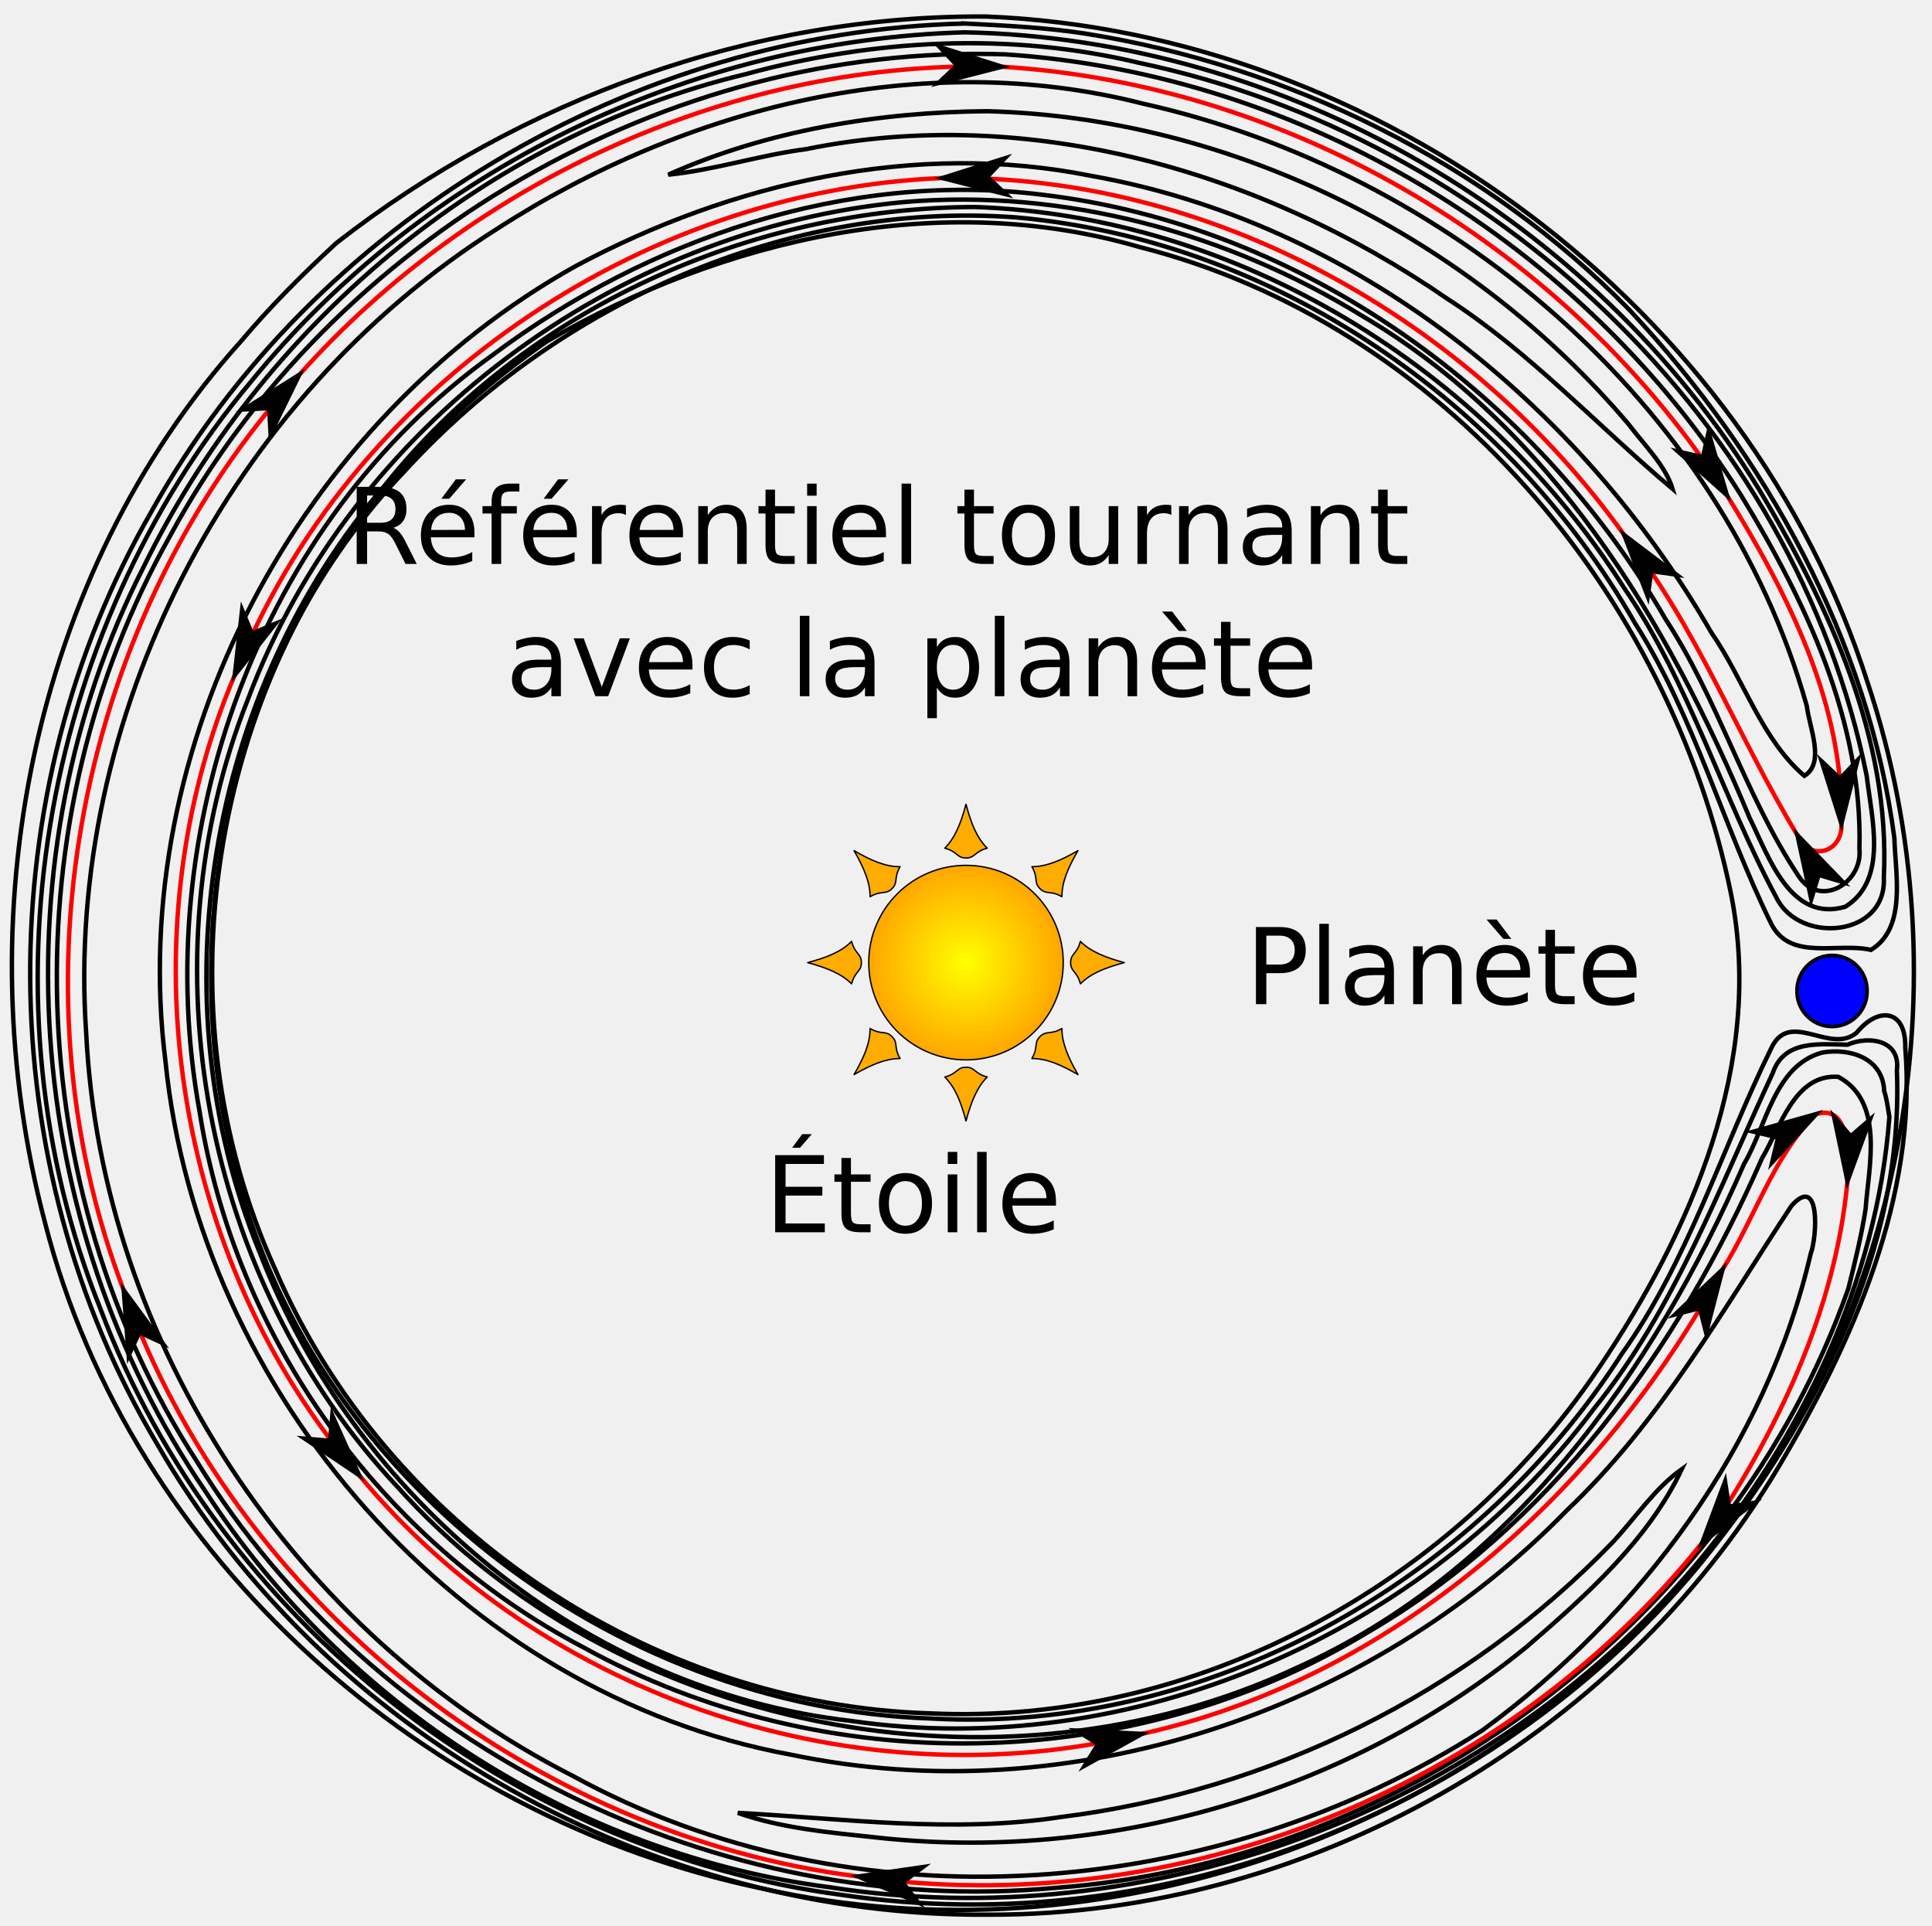
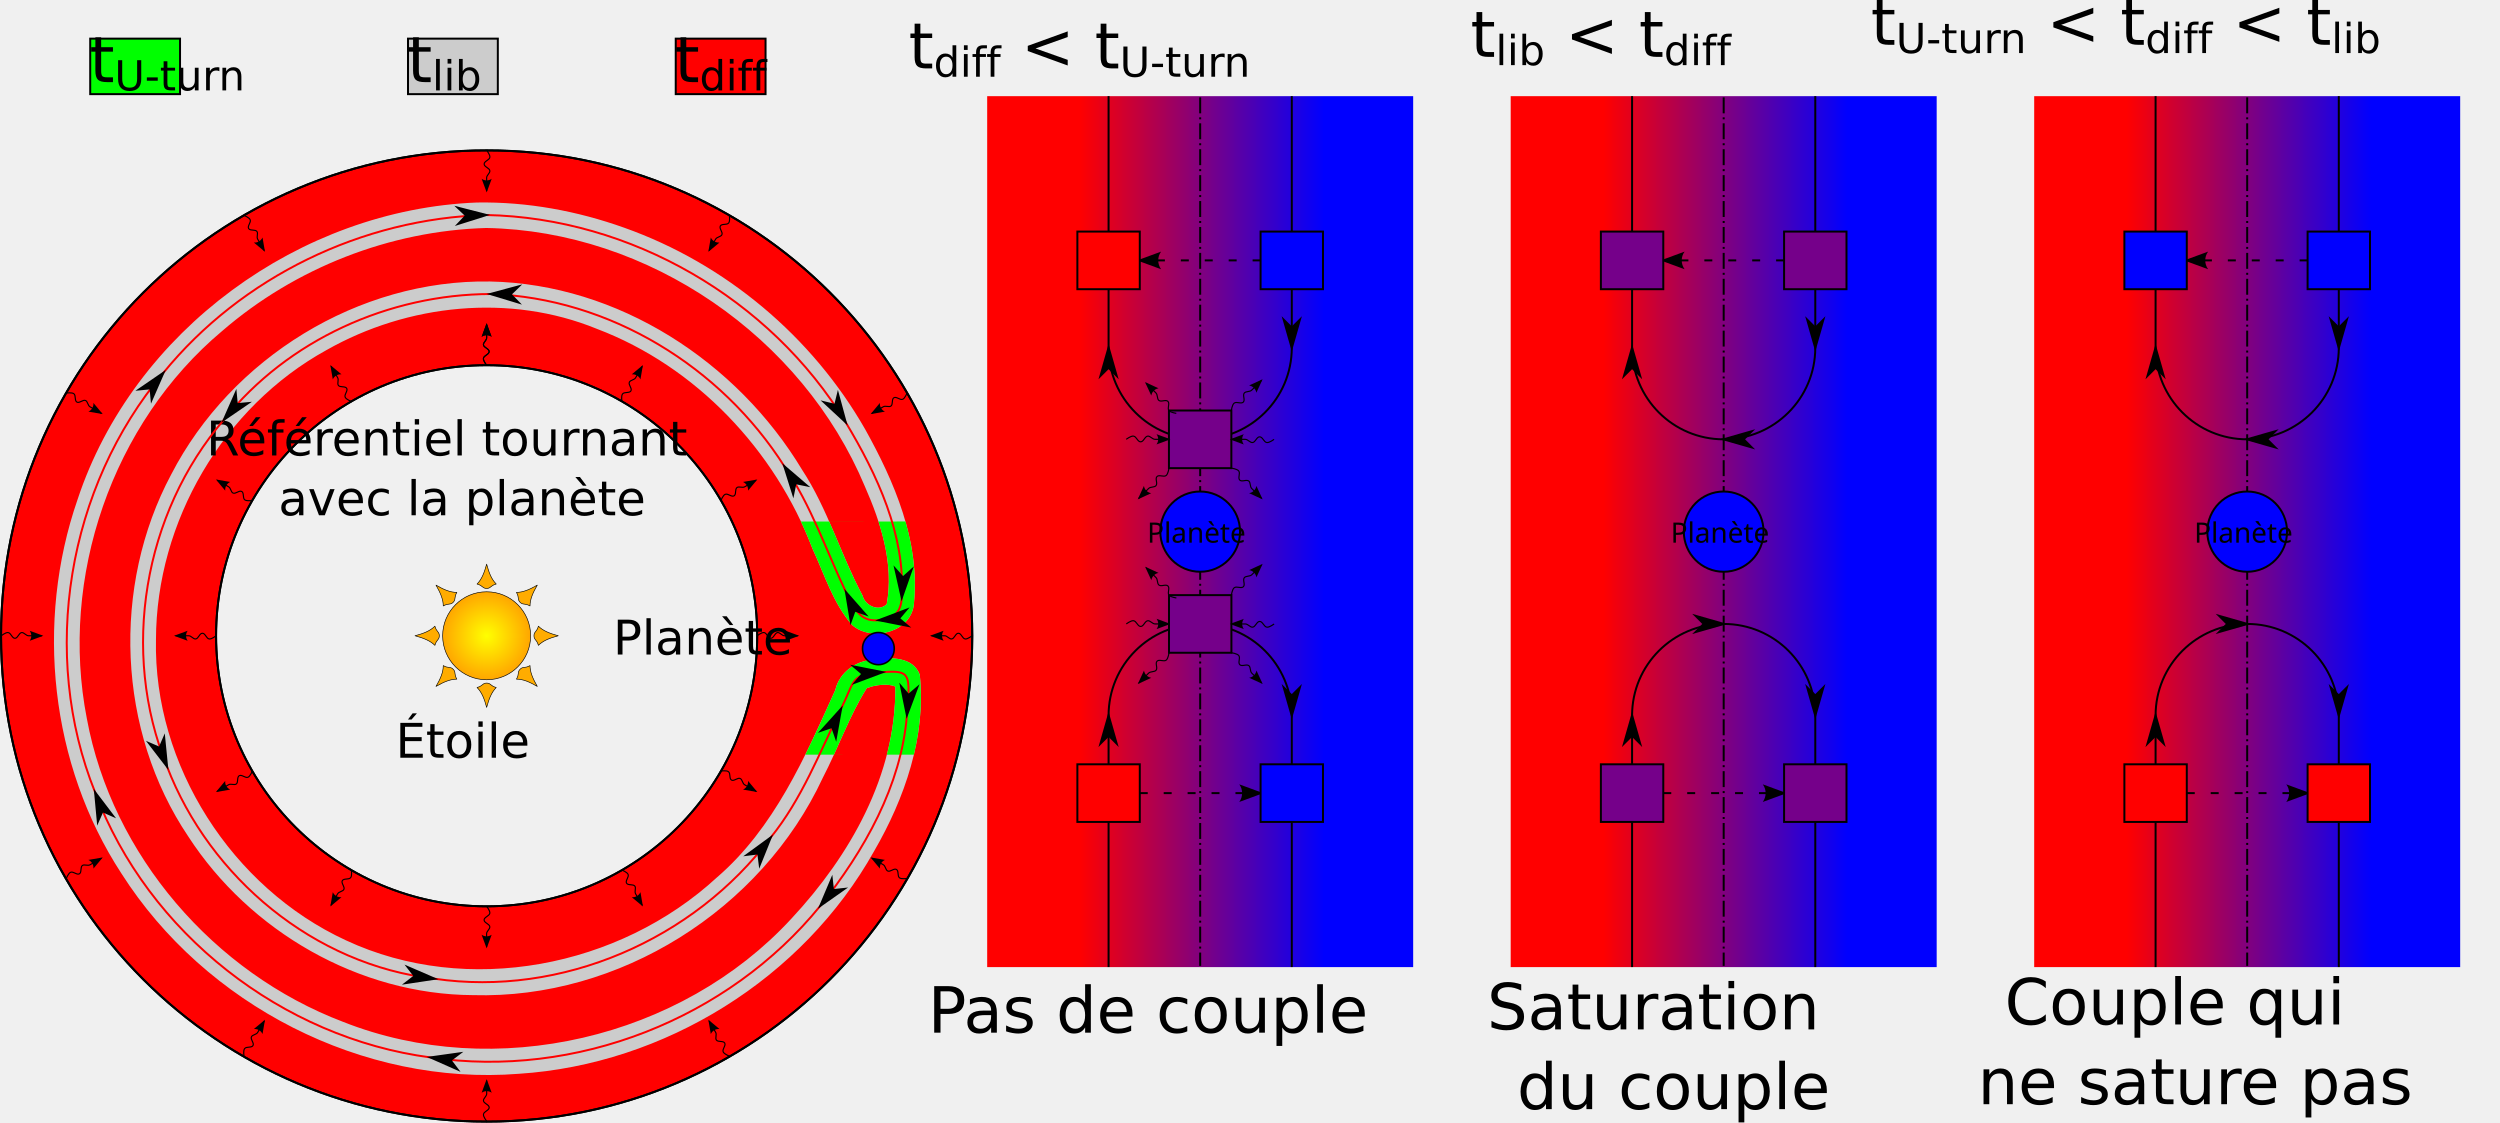
- <svg xmlns="http://www.w3.org/2000/svg" xmlns:xlink="http://www.w3.org/1999/xlink" width="438.404" height="436.826" viewBox="0 0 438.404 436.826" id="svg3031" version="1.1">
+ <svg xmlns="http://www.w3.org/2000/svg" xmlns:xlink="http://www.w3.org/1999/xlink" width="1254.148" height="563.182" viewBox="0 0 1254.148 563.182" id="svg3031" version="1.1">
  <defs id="defs3035">
-     <marker orient="auto" refY="0.0" refX="0.0" id="Arrow1Lend" style="overflow:visible;">
-       <path id="path3829" d="M 0.0,0.0 L 5.0,-5.0 L -12.5,0.0 L 5.0,5.0 L 0.0,0.0 z " style="fill-rule:evenodd;stroke:#000000;stroke-width:1.0pt;marker-start:none;" transform="scale(0.8) rotate(180) translate(12.5,0)" />
+     <marker orient="auto" refY="0" refX="0" id="Arrow2Lend" style="overflow:visible">
+       <path id="path4685" style="font-size:12px;fill-rule:evenodd;stroke-width:0.625;stroke-linejoin:round" d="M 8.719,4.034 -2.207,0.016 8.719,-4.002 c -1.745,2.372 -1.735,5.617 -6e-7,8.035 z" transform="matrix(-1.1,0,0,-1.1,-1.1,0)" />
+     </marker>
+     <linearGradient id="linearGradient3984">
+       <stop style="stop-color:#ff0000;stop-opacity:1;" offset="0" id="stop3986" />
+       <stop style="stop-color:#0000ff;stop-opacity:1;" offset="1" id="stop3988" />
+     </linearGradient>
+     <marker orient="auto" refY="0" refX="0" id="Arrow1Lend" style="overflow:visible">
+       <path id="path3829" d="M 0,0 5,-5 -12.5,0 5,5 0,0 z" style="fill-rule:evenodd;stroke:#000000;stroke-width:1pt;marker-start:none" transform="matrix(-0.8,0,0,-0.8,-10,0)" />
    </marker>
    <radialGradient gradientTransform="matrix(1.32965,0,0,1.32965,-93.07487,-123.7511)" gradientUnits="userSpaceOnUse" r="35.821" fy="375.402" fx="282.345" cy="375.402" cx="282.345" id="radialGradient4039" xlink:href="#linearGradient4033" />
    <linearGradient id="linearGradient4033">
      <stop id="stop4035" offset="0" style="stop-color:#ffff00;stop-opacity:1;" />
      <stop id="stop4037" offset="1" style="stop-color:#ff8800;stop-opacity:1;" />
    </linearGradient>
+     <marker style="overflow:visible" id="Arrow1Lend-2" refX="0" refY="0" orient="auto">
+       <path transform="matrix(-0.8,0,0,-0.8,-10,0)" style="fill-rule:evenodd;stroke:#000000;stroke-width:1pt;marker-start:none" d="M 0,0 5,-5 -12.5,0 5,5 0,0 z" id="path3763" />
+     </marker>
+     <linearGradient xlink:href="#linearGradient3984" id="linearGradient7301" gradientUnits="userSpaceOnUse" gradientTransform="translate(-471.0919,-1.7965868e-6)" x1="-210.606" y1="220.146" x2="-88.147" y2="220.146" />
+     <linearGradient xlink:href="#linearGradient3984" id="linearGradient7303" gradientUnits="userSpaceOnUse" gradientTransform="translate(-213.0533,-1.7965868e-6)" x1="-210.606" y1="220.146" x2="-88.147" y2="220.146" />
+     <linearGradient xlink:href="#linearGradient3984" id="linearGradient7305" gradientUnits="userSpaceOnUse" gradientTransform="translate(54.15125,-1.7965868e-6)" x1="-210.606" y1="220.146" x2="-88.147" y2="220.146" />
  </defs>
-   <path style="fill:#0000ff;fill-opacity:1;fill-rule:evenodd;stroke:#000000;stroke-width:0.5;stroke-linecap:round;stroke-linejoin:round;stroke-miterlimit:4;stroke-opacity:1;stroke-dasharray:none;stroke-dashoffset:0" id="path3088" d="m 496.84,240.631 a 4.946,4.946 0 1 1 -9.891,0 4.946,4.946 0 1 1 9.891,0 z" transform="matrix(1.609205,0,0,1.609205,-375.8363,-162.3763)" />
-   <g transform="matrix(0.6203941,0,0,0.6203941,39.99469,-28.9943)" id="layer1">
+   <path id="path8247" style="fill:#ff0000;fill-opacity:1;fill-rule:evenodd;stroke:#000000;stroke-width:0.975" d="m 379.856,318.94 c 0,74.959 -60.767,135.726 -135.726,135.726 -74.959,0 -135.726,-60.767 -135.726,-135.726 0,-74.959 60.767,-135.726 135.726,-135.726 74.959,0 135.726,60.767 135.726,135.726 z m 107.884,0.112 c 0,134.542 -109.068,243.61 -243.61,243.61 -134.542,0 -243.61,-109.068 -243.61,-243.61 0,-134.542 109.068,-243.61 243.61,-243.61 134.542,0 243.61,109.068 243.61,243.61 z" />
+   <path transform="matrix(1.039428,0,0,1.039428,24.65681,41.81009)" d="m 445.517,266.726 a 234.369,234.369 0 1 1 -468.739,0 234.369,234.369 0 1 1 468.739,0 z" id="path7546" style="fill:none;stroke:#000000" />
+   <path style="font-size:medium;font-style:normal;font-variant:normal;font-weight:normal;font-stretch:normal;text-indent:0;text-align:start;text-decoration:none;line-height:normal;letter-spacing:normal;word-spacing:normal;text-transform:none;direction:ltr;block-progression:tb;writing-mode:lr-tb;text-anchor:start;baseline-shift:baseline;color:#ff0000;fill:#cccccc;fill-opacity:1;stroke:none;stroke-width:1;marker:none;visibility:visible;display:inline;overflow:visible;enable-background:accumulate;font-family:Sans;-inkscape-font-specification:Sans" d="M 239.326,101.59 C 150.56,105.052 66.895,165.957 38.913,250.57 17.572,312.178 25.194,383.532 60.928,438.213 102.947,504.145 181.853,544.886 260.324,538.675 c 73.033,-4.726 142.467,-47.788 178.19,-111.71 15.383,-26.528 26.117,-57.407 22.906,-88.469 -3.391,-9.116 -14.869,-8.894 -22.875,-7.594 -8.988,0.364 -17.516,6.343 -19.53,15.345 -15.248,33.8 -30.735,69.267 -59.345,93.905 -48.979,45.124 -125.185,60.015 -186.125,31.577 C 116.415,445.369 76.91,383.913 78.245,320.808 78.387,261.681 112.031,204.079 163.839,175.589 c 40.732,-23.11 91.898,-28.485 135.582,-10.621 49.661,18.806 89.338,60.766 108.154,110.222 6.038,13.014 10.382,27.46 19.906,38.367 10.126,8.843 30.097,3.413 31.031,-11.062 3.003,-30.969 -9.797,-60.768 -24.495,-87.141 C 407.409,168.76 363.823,132.226 313.17,114.246 289.504,105.8 264.523,101.183 239.326,101.59 z m 4.594,12.781 c 81.465,1.421 158.631,54.705 189.938,129.625 8.119,18.372 14.684,39.033 10.969,59.125 -3.976,3.852 -10.775,0.836 -12.094,-4.281 -11.022,-20.573 -17.433,-43.471 -30.344,-63.156 -32.685,-54.324 -92.373,-93.189 -156.531,-94.469 -65.979,-1.077 -129.808,38.409 -159.934,96.729 -30.03,56.148 -27.13,128.743 8.517,181.671 30.878,47.6 85.632,79.297 142.824,79.6 73.268,2.141 144.694,-42.753 175.469,-108.969 7.7,-14.791 13.287,-31.046 22.094,-45.062 4.284,-1.601 10.531,-2.471 14.312,-0.781 0.533,44.191 -22.715,84.897 -52.116,116.43 -55.39,60.182 -148.736,81.959 -224.907,51.788 C 107.28,487.999 56.239,429.01 43.576,360.527 29.691,289.785 56.235,212.292 111.515,165.992 c 36.545,-31.588 84.054,-50.246 132.405,-51.621 z" id="path7307" />
+   <g transform="matrix(0.6203941,0,0,0.6203941,64.92271,71.533)" id="layer1">
    <path transform="translate(6.515883,23.38871)" d="m 317.916,375.402 c 0,19.645 -15.926,35.571 -35.571,35.571 -19.645,0 -35.571,-15.926 -35.571,-35.571 0,-19.645 15.926,-35.571 35.571,-35.571 19.645,0 35.571,15.926 35.571,35.571 z" id="path3108" style="fill:url(#radialGradient4039);fill-opacity:1;fill-rule:evenodd;stroke:#000000;stroke-width:0.5;stroke-linecap:round;stroke-linejoin:round;stroke-miterlimit:4;stroke-opacity:1;stroke-dasharray:none;stroke-dashoffset:0" />
    <path d="m 296.618,356.947 c -3.846,-3.846 -5.878,-9.053 -7.757,-16.069 -1.928,7.194 -4.136,12.447 -7.757,16.069 4.749,1.256 4.359,3.576 7.757,3.576 3.398,0 3.008,-2.32 7.757,-3.576 z" style="fill:#ffac00;fill-opacity:1;fill-rule:evenodd;stroke:#000000;stroke-width:0.5;stroke-linecap:round;stroke-linejoin:round;stroke-miterlimit:4;stroke-opacity:1;stroke-dasharray:none;stroke-dashoffset:0" id="path3120" />
    <use height="1052.362" width="744.094" id="use4075" transform="matrix(0.7071068,0.7071068,-0.7071068,0.7071068,366.5927,-87.45231)" xlink:href="#path3120" y="0" x="0" />
    <use height="1052.362" width="744.094" id="use4077" transform="matrix(0,1,-1,0,687.6511,109.9298)" xlink:href="#path3120" y="0" x="0" />
    <use height="1052.362" width="744.094" id="use4079" transform="matrix(-0.7071068,0.7071068,-0.7071068,-0.7071068,775.1034,476.5225)" xlink:href="#path3120" y="0" x="0" />
    <use height="1052.362" width="744.094" id="use4081" transform="matrix(-1,0,0,-1,577.7213,797.5808)" xlink:href="#path3120" y="0" x="0" />
    <use height="1052.362" width="744.094" id="use4083" transform="matrix(-0.7071068,-0.7071068,0.7071068,-0.7071068,211.1285,885.0331)" xlink:href="#path3120" y="0" x="0" />
    <use height="1052.362" width="744.094" id="use4085" transform="matrix(0,-1,1,0,-109.9298,687.6511)" xlink:href="#path3120" y="0" x="0" />
    <use height="1052.362" width="744.094" id="use4087" transform="matrix(0.7071068,-0.7071068,0.7071068,0.7071068,-197.3821,321.0583)" xlink:href="#path3120" y="0" x="0" />
  </g>
-   <path style="color:#ff0000;fill:none;stroke:#000000;stroke-width:1;stroke-linecap:butt;stroke-linejoin:miter" d="M 76.335,55.134 C 118.088,22.586 170.811,3.347 223.879,3.754 c 89.017,3.626 172.859,65.949 199.925,151.162 22.577,67.594 8.294,146.578 -38.849,200.463 C 334.629,415.874 250.082,445.753 173.059,428.522 96.898,412.721 29.671,353.634 10.214,277.432 -7.915,208.924 6.692,130.737 54.686,77.428 c 6.68,-7.936 14.032,-15.262 21.649,-22.294 z" id="path4493" />
-   <path style="color:#ff0000;fill:none;stroke:#000000;stroke-width:1;stroke-linecap:butt;stroke-linejoin:miter" d="m 124.135,77.434 c 39.974,-23.26 89.21,-34.611 134.501,-21.366 68.485,17.335 120.387,78.771 134.194,146.916 7.552,38.165 -9.078,76.483 -30.115,107.523 -33.196,49.286 -91.844,81.092 -151.65,78.244 C 147.678,386.905 87.41,346.325 62.423,287.952 35.759,229.209 47.282,156.072 89.986,107.873 99.984,96.29 111.569,86.149 124.135,77.434 z" id="path4491" />
-   <path style="color:#ff0000;fill:none;stroke:#000000;stroke-width:1;stroke-linecap:butt;stroke-linejoin:miter" d="M 218.935,5.334 C 143.803,7.162 71.06,50.183 34.409,115.989 c -37.163,64.213 -36.753,147.954 1.277,211.702 37.986,66.074 113.131,107.491 189.042,106.743 71.763,0.063 141.867,-39.677 178.683,-101.301 17.045,-28.625 31.679,-61.475 28.924,-95.499 0.168,-8.739 -6.201,-9.271 -11.031,-3.313 -6.151,5.099 -15.272,-5.562 -19.469,3.713 -11.3,23.013 -18.771,48.122 -33.867,69.22 -33.431,52.016 -94.457,86.142 -156.762,82.67 C 138.705,387.486 69.598,334.662 52.935,263.234 39.621,208.898 52.833,147.613 91.974,106.735 126.735,68.735 178.855,45.49 230.595,49.328 c 58.349,5.206 111.54,41.593 140.438,92.109 13.522,21.209 19.887,45.821 30.902,68.197 4.383,8.538 15.1,4.125 22.6,5.9 8.184,-4.936 5.549,-17.199 5.33,-25.397 -5.943,-45.049 -29.228,-86.749 -59.97,-119.667 -32.848,-33.606 -77.367,-55.496 -123.641,-62.851 -9.04,-1.387 -18.196,-1.818 -27.32,-2.286 z" id="path4489" />
-   <path style="color:#ff0000;fill:none;stroke:#000000;stroke-width:1;stroke-linecap:butt;stroke-linejoin:miter" d="m 218.935,7.334 c 72.573,1.448 142.527,42.014 180.335,103.895 15.851,26.416 29.772,56.498 28.201,87.968 0.642,13.444 -19.138,15.086 -24.336,4.537 -12.354,-22.96 -19.654,-48.576 -34.551,-70.271 C 336.814,83.446 280.789,48.991 221.153,46.966 170.244,47.151 119.455,69.978 87.448,109.972 47.046,157.009 35.373,226.474 58.844,283.965 c 21.537,55.976 74.079,99.655 134.206,106.495 63.653,9.319 130.195,-19.533 168.612,-70.788 18.332,-22.623 28.451,-50.146 40.605,-76.204 2.609,-7.637 10.666,-6.511 16.969,-6.434 4.868,-2.109 12.067,-1.077 11.2,5.8 1.619,41.062 -18.779,79.716 -43.8,111 -46.257,56.925 -122.921,86.868 -195.503,76.125 C 116.549,420.138 49.38,367.578 22.823,297.057 -5.133,227.509 8.892,143.834 56.995,86.545 96.269,38.357 156.873,9.051 218.935,7.334 z" id="path4487" />
-   <path style="color:#ff0000;fill:none;stroke:#000000;stroke-width:1;stroke-linecap:butt;stroke-linejoin:miter" d="m 428.735,253.434 c -2.818,37.497 -20.081,73.181 -44.042,101.754 -47.385,55.763 -124.146,84.294 -196.454,73.017 C 130.777,420.73 78.044,386.776 46.546,338.274 4.951,277.549 -0.914,194.477 32.512,128.783 59.202,74.211 109.698,31.133 169.14,16.839 c 29.146,-7.983 60.02,-9.649 89.526,-2.537 79.546,16.754 148.795,81.167 164.926,161.767 1.093,9.526 4.95,23.538 -4.856,29.665 -12.529,3.683 -17.41,-11.487 -21.706,-20.131 C 378.492,140.972 351.926,96.884 309.217,71.749 278.41,52.779 241.348,42.729 205.177,45.841 139.718,51.858 79.504,96.769 56.331,158.483 c -23.814,59.619 -10.221,131.78 33.647,178.654 49.902,55.723 136.695,72.912 204.317,41.26 48.321,-21.674 80.881,-66.986 101.465,-114.318 5.093,-8.545 6.832,-22.248 17.675,-25.245 6.263,-1.116 13.814,1.177 14.117,8.697 0.615,1.924 0.857,3.918 1.183,5.903 z" id="path4485" />
-   <path style="color:#ff0000;fill:none;stroke:#000000;stroke-width:1;stroke-linecap:butt;stroke-linejoin:miter" d="M 419.435,292.334 C 392.93,367.777 318.762,422.558 239.339,428.357 163.194,435.348 84.858,396.868 44.7,331.639 4.487,269.634 2.359,185.867 38.6,121.58 75.207,54.024 151.241,9.715 228.135,12.334 c 67.449,4.453 131.16,42.902 166.995,100.135 14.69,24.049 27.583,51.399 26.805,80.165 0.775,7.772 -9.089,13.639 -13.9,6 -12.061,-18.183 -18.065,-39.795 -30.075,-58.124 C 348.401,89.365 295.622,51.145 236.403,44.169 192.237,38.716 147.005,54.181 111.779,80.553 58.652,118.608 33.696,188.706 45.301,252.273 c 8.009,51.241 41.14,97.477 87.103,121.517 54.416,30.11 124.315,28.986 177.583,-3.215 41.562,-24.067 70.893,-64.394 89.853,-107.793 4.143,-6.88 7.349,-19.183 17.294,-18.449 10.549,5.628 6.907,20.252 6.2,30 -0.945,6.081 -2.412,12.034 -3.9,18 z" id="path4483" />
-   <path style="color:#ff0000;fill:none;stroke:#ff0000;stroke-width:1;stroke-linecap:butt;stroke-linejoin:miter;marker-mid:url(#Arrow1Lend)" d="m 227.235,15.134 c 66.196,4.038 128.803,41.368 164.549,97.1 13.846,22.332 26.748,47.591 26.051,74.5 0.547,6.514 -7.025,9.044 -9.9,2.9 -13.572,-22.382 -22.895,-47.363 -39.268,-68.095 C 333.576,72.396 274.91,39.439 213.988,40.39 144.776,43.182 79.024,88.443 53.322,153.037 c -25.38,59.538 -14.139,132.458 28.07,181.56 42.044,50.862 113.521,74.441 177.6,58.839 57.216,-12.666 104.198,-54.675 131.814,-105.295 7.34,-11.559 11.428,-25.532 21.228,-35.307 7.946,-2.627 7.471,10.006 7.2,15 -2.697,29.792 -16.251,57.674 -32.9,82.1 C 341.377,406.231 266.19,435.969 194.884,425.779 120.52,416.414 53.427,363.602 28.117,292.868 1.464,223.3 17.696,140.099 67.823,85.135 107.599,40.494 167.305,13.467 227.235,15.134 z" id="path4481" />
-   <path style="color:#ff0000;fill:none;stroke:#000000;stroke-width:1;stroke-linecap:butt;stroke-linejoin:miter" d="m 336.335,392.634 c -60.662,38.862 -142.628,45.281 -206.505,10.233 C 67.141,370.931 23.014,304.993 19.56,234.459 14.592,162.59 52.055,90.296 112.825,51.904 c 42.721,-27.607 96.331,-41.2 146.426,-28.416 69.047,15.398 131.352,67.637 150.757,136.754 0.524,4.75 4.258,12.868 -0.573,15.792 -9.762,-8.379 -13.736,-21.923 -21.058,-32.434 -29.936,-51.969 -81.069,-93.134 -140.903,-103.724 -39.721,-7.998 -81.58,1.599 -116.861,20.509 C 67.934,95.412 28.561,169.093 37.543,240.786 c 7.616,75.311 66.796,143.537 141.942,157.343 63.252,13.247 131.349,-9.525 176.164,-55.541 20.938,-19.879 35.164,-45.177 50.885,-69.026 6.606,-7.31 5.797,7.042 4.349,10.885 -10.202,43.721 -38.636,81.898 -74.548,108.187 z" id="path4479" />
-   <path id="path4414" style="color:#ff0000;fill:none;stroke:#000000;stroke-width:1;stroke-linecap:butt;stroke-linejoin:miter" d="m 223.935,25.234 c 55.674,1.415 109.802,28.714 145.638,71.042 3.468,4.615 8.371,9.368 9.962,14.658 -16.947,-14.245 -32.234,-30.955 -51.044,-43.099 -41.856,-28.889 -95.018,-44.283 -145.556,-34.001 -10.466,1.344 -21.107,4.816 -31.3,5.8 22.444,-10.03 47.804,-14.229 72.3,-14.4 z M 365.935,349.934 c 5.176,-5.53 9.53,-12.216 15.7,-16.6 -7.626,16.123 -21.844,28.797 -35.3,40.4 -41.036,33.379 -95.38,49.001 -147.899,43.144 -10.41,-1.114 -21.119,-2.067 -31.001,-5.544 24.224,1.308 48.971,4.672 73.327,0.934 47.221,-5.861 92.128,-28.049 125.173,-62.334 z" />
-   <text xml:space="preserve" style="font-size:24px;font-style:normal;font-variant:normal;font-weight:normal;font-stretch:normal;text-align:center;line-height:125%;letter-spacing:0px;word-spacing:0px;writing-mode:lr-tb;text-anchor:middle;fill:#000000;fill-opacity:1;stroke:none;font-family:DejaVu Sans;-inkscape-font-specification:DejaVu Sans" x="218.317" y="127.962" id="text4523">
-     <tspan id="tspan4525" x="218.317" y="127.962">Référentiel tournant</tspan>
-     <tspan x="218.317" y="157.962" id="tspan4527">avec la planète</tspan>
+   <text xml:space="preserve" style="font-size:24px;font-style:normal;font-variant:normal;font-weight:normal;font-stretch:normal;text-align:center;line-height:125%;letter-spacing:0px;word-spacing:0px;writing-mode:lr-tb;text-anchor:middle;fill:#000000;fill-opacity:1;stroke:none;font-family:DejaVu Sans;-inkscape-font-specification:DejaVu Sans" x="243.245" y="228.489" id="text4523">
+     <tspan id="tspan4525" x="243.245" y="228.489">Référentiel tournant</tspan>
+     <tspan x="243.245" y="258.489" id="tspan4527">avec la planète</tspan>
  </text>
-   <text xml:space="preserve" style="font-size:24px;font-style:normal;font-variant:normal;font-weight:normal;font-stretch:normal;text-align:center;line-height:125%;letter-spacing:0px;word-spacing:0px;writing-mode:lr-tb;text-anchor:middle;fill:#000000;fill-opacity:1;stroke:none;font-family:DejaVu Sans;-inkscape-font-specification:DejaVu Sans" x="218.663" y="279.596" id="text4529">
-     <tspan id="tspan4531" x="218.663" y="279.596">Étoile</tspan>
+   <text xml:space="preserve" style="font-size:24px;font-style:normal;font-variant:normal;font-weight:normal;font-stretch:normal;text-align:center;line-height:125%;letter-spacing:0px;word-spacing:0px;writing-mode:lr-tb;text-anchor:middle;fill:#000000;fill-opacity:1;stroke:none;font-family:DejaVu Sans;-inkscape-font-specification:DejaVu Sans" x="243.591" y="380.123" id="text4529">
+     <tspan id="tspan4531" x="243.591" y="380.123">Étoile</tspan>
  </text>
-   <text xml:space="preserve" style="font-size:24px;font-style:normal;font-variant:normal;font-weight:normal;font-stretch:normal;text-align:center;line-height:125%;letter-spacing:0px;word-spacing:0px;writing-mode:lr-tb;text-anchor:middle;fill:#000000;fill-opacity:1;stroke:none;font-family:DejaVu Sans;-inkscape-font-specification:DejaVu Sans" x="339.079" y="227.841" id="text4533">
-     <tspan id="tspan4535" x="339.079" y="227.841">Planète</tspan>
+   <text xml:space="preserve" style="font-size:24px;font-style:normal;font-variant:normal;font-weight:normal;font-stretch:normal;text-align:center;line-height:125%;letter-spacing:0px;word-spacing:0px;writing-mode:lr-tb;text-anchor:middle;fill:#000000;fill-opacity:1;stroke:none;font-family:DejaVu Sans;-inkscape-font-specification:DejaVu Sans" x="364.007" y="328.368" id="text4533">
+     <tspan id="tspan4535" x="364.007" y="328.368">Planète</tspan>
  </text>
+   <path id="path7507" style="font-size:medium;font-style:normal;font-variant:normal;font-weight:normal;font-stretch:normal;text-indent:0;text-align:start;text-decoration:none;line-height:normal;letter-spacing:normal;word-spacing:normal;text-transform:none;direction:ltr;block-progression:tb;writing-mode:lr-tb;text-anchor:start;baseline-shift:baseline;color:#ff0000;fill:#00ff00;fill-opacity:1;stroke:none;stroke-width:1;marker:none;visibility:visible;display:inline;overflow:visible;enable-background:accumulate;font-family:Sans;-inkscape-font-specification:Sans" d="m 458.462,378.574 c 3.114,-13.096 4.355,-26.57 2.958,-40.078 -3.391,-9.116 -14.869,-8.894 -22.875,-7.594 -8.988,0.364 -17.516,6.343 -19.53,15.345 -4.848,10.747 -9.721,21.663 -15.032,32.346 m 14.38,-0.026 c 5.167,-11.352 9.929,-22.983 16.463,-33.383 4.284,-1.601 10.531,-2.471 14.312,-0.781 0.141,11.67 -1.377,23.097 -4.229,34.177 M 401.811,261.637 c 2.095,4.445 4.02,8.967 5.765,13.554 6.038,13.014 10.382,27.46 19.906,38.367 10.126,8.843 30.097,3.413 31.031,-11.062 1.351,-13.933 -0.496,-27.629 -4.276,-40.882 m -13.549,0.007 c 4.366,13.477 6.703,27.624 4.138,41.5 -3.976,3.852 -10.775,0.836 -12.094,-4.281 -6.423,-11.989 -11.28,-24.767 -16.77,-37.238" />
+   <path id="path3022" d="m 243.863,107.861 c 72.573,1.448 142.527,42.014 180.335,103.895 15.851,26.416 30.006,56.51 28.201,87.968 -0.505,8.799 -5.286,10.878 -11.441,11.4 -7.915,0.672 -11.266,-2.864 -16.518,-13.937 -10.042,-21.172 -17.545,-43.706 -30.928,-63.197 -31.77,-50.017 -87.795,-84.472 -147.431,-86.497 -50.909,0.185 -101.699,23.012 -133.705,63.006 -40.403,47.037 -52.075,116.502 -28.604,173.993 21.537,55.976 74.079,99.655 134.206,106.495 63.653,9.319 130.195,-19.533 168.612,-70.788 15.615,-19.269 24.476,-42.466 35.3,-64.54 7.511,-15.319 4.553,-17.103 20.772,-18.435 14.563,-1.196 13.892,1.178 12.308,21.441 -2.765,35.358 -21.519,68.33 -43.407,95.696 -46.257,56.925 -122.921,86.868 -195.503,76.125 -74.584,-9.82 -141.752,-62.38 -168.309,-132.901 -27.956,-69.549 -13.931,-153.224 34.172,-210.513 39.274,-48.187 99.878,-77.493 161.94,-79.211 z" style="color:#ff0000;fill:none;stroke:#ff0000;stroke-width:1;stroke-linecap:butt;stroke-linejoin:miter;stroke-miterlimit:4;stroke-dasharray:none;marker-mid:url(#Arrow1Lend)" />
+   <g style="font-size:14px;font-style:normal;font-variant:normal;font-weight:normal;font-stretch:normal;text-align:start;line-height:125%;letter-spacing:0px;word-spacing:0px;writing-mode:lr-tb;text-anchor:start;fill:#ffffff;fill-opacity:1;stroke:none;font-family:Sans;-inkscape-font-specification:Sans" id="text6004" transform="translate(372.3402,-710.345)" />
+   <g style="font-size:14px;font-style:normal;font-variant:normal;font-weight:normal;font-stretch:normal;text-align:start;line-height:125%;letter-spacing:0px;word-spacing:0px;writing-mode:lr-tb;text-anchor:start;fill:#ffffff;fill-opacity:1;stroke:none;font-family:Sans;-inkscape-font-specification:Sans" id="text6004-9" transform="translate(593.8598,-711.3422)" />
+   <g id="g7266" transform="translate(1223.418,46.55553)">
+     <rect y="1.688" x="-728.189" height="436.915" width="213.702" id="rect6919" style="fill:url(#linearGradient7301);fill-opacity:1;stroke:none" />
+     <path id="path6921" d="m -621.338,2.304 0,435.684" style="fill:none;stroke:#000000;stroke-width:1;stroke-miterlimit:4;stroke-opacity:1;stroke-dasharray:8, 2, 1, 2;stroke-dashoffset:0" />
+     <path id="path6923" d="m -591.039,84.071 -60.6,0" style="fill:#ff0000;fill-opacity:1;fill-rule:evenodd;stroke:#000000;stroke-width:1;stroke-linecap:butt;stroke-linejoin:miter;stroke-miterlimit:4;stroke-opacity:1;stroke-dasharray:4, 8;stroke-dashoffset:0;marker-end:url(#Arrow2Lend)" />
+     <path transform="matrix(1,0,0,1.006404,-1101.338,-181.9176)" d="m 500,399.505 c 0,11.046 -8.954,20 -20,20 -11.046,0 -20,-8.954 -20,-20 0,-11.046 8.954,-20 20,-20 11.046,0 20,8.954 20,20 z" id="path6925" style="fill:#0000ff;fill-opacity:1;fill-rule:evenodd;stroke:#000000;stroke-width:0.997;stroke-miterlimit:4;stroke-opacity:1;stroke-dasharray:none;stroke-dashoffset:0" />
+     <path id="path6927" d="m -667.292,438.578 0,-126.188 c 0,-25.376 20.593,-45.938 45.969,-45.938 25.376,0 45.938,20.562 45.938,45.938 l 0,126.188" style="fill:none;stroke:#000000;stroke-width:1;marker-mid:url(#Arrow1Lend-2)" />
+     <path id="path6929" d="m -575.385,1.682 0,126.219 c 0,25.376 -20.593,45.938 -45.969,45.938 -25.376,0 -45.938,-20.562 -45.938,-45.938 l 0,-126.219" style="fill:none;stroke:#000000;stroke-width:1;marker-mid:url(#Arrow1Lend-2)" />
+     <use height="440.301" width="659.683" transform="matrix(-1,0,0,1,-717.4336,267.2458)" id="use6931" xlink:href="#path4473" y="0" x="0" />
+     <text transform="scale(0.9968133,1.003197)" id="text6933" y="224.961" x="-649.988" style="font-size:14.045px;font-style:normal;font-variant:normal;font-weight:normal;font-stretch:normal;text-align:start;line-height:125%;letter-spacing:0px;word-spacing:0px;writing-mode:lr-tb;text-anchor:start;fill:#000000;fill-opacity:1;stroke:none;font-family:Sans;-inkscape-font-specification:Sans" xml:space="preserve">
+       <tspan y="224.961" x="-649.988" id="tspan6935">Planète</tspan>
+     </text>
+     <rect y="69.615" x="-591.039" height="28.912" width="31.307" id="rect6937" style="fill:#0000ff;stroke:#000000;stroke-width:1;stroke-linecap:butt;stroke-linejoin:miter;stroke-miterlimit:4;stroke-opacity:1;stroke-dasharray:none;stroke-dashoffset:0" />
+     <rect style="fill:#ff0000;stroke:#000000;stroke-width:1;stroke-linecap:butt;stroke-linejoin:miter;stroke-miterlimit:4;stroke-opacity:1;stroke-dasharray:none;stroke-dashoffset:0" id="rect6939" width="31.307" height="28.912" x="-682.945" y="69.615" />
+     <rect style="fill:#ff0000;stroke:#000000;stroke-width:1;stroke-linecap:butt;stroke-linejoin:miter;stroke-miterlimit:4;stroke-opacity:1;stroke-dasharray:none;stroke-dashoffset:0" id="rect6941" width="31.307" height="28.912" x="-682.945" y="336.861" />
+     <rect y="336.861" x="-591.039" height="28.912" width="31.307" id="rect6943" style="fill:#0000ff;stroke:#000000;stroke-width:1;stroke-linecap:butt;stroke-linejoin:miter;stroke-miterlimit:4;stroke-opacity:1;stroke-dasharray:none;stroke-dashoffset:0" />
+     <path id="path6947" d="m -658.393,266.453 c 0,0 2.303,-1.783 3.611,-1.618 1.527,0.193 2.072,2.876 3.611,2.876 1.539,0 2.075,-2.781 3.611,-2.876 1.202,-0.074 2.299,1.618 3.611,1.618 l 6.972,0" style="fill:none;stroke:#000000;stroke-width:0.584;stroke-linecap:butt;stroke-linejoin:miter;stroke-miterlimit:4;stroke-opacity:1;stroke-dasharray:none;stroke-dashoffset:0;marker-end:url(#Arrow2Lend)" />
+     <rect y="251.997" x="-636.976" height="28.912" width="31.307" id="rect7149" style="fill:#75008a;fill-opacity:1;stroke:#000000;stroke-width:1;stroke-linecap:butt;stroke-linejoin:miter;stroke-miterlimit:4;stroke-opacity:1;stroke-dasharray:none;stroke-dashoffset:0" />
+     <use x="0" y="0" xlink:href="#path6947" id="use7153" transform="matrix(-1,0,0,-1,-1242.646,532.9068)" width="659.683" height="440.301" />
+     <use height="440.301" width="659.683" transform="matrix(-0.7071068,-0.7071068,0.7071068,-0.7071068,-1287.244,-23.73594)" id="use7155" xlink:href="#path6947" y="0" x="0" />
+     <use x="0" y="0" xlink:href="#path6947" id="use7157" transform="matrix(0.7071068,-0.7071068,0.7071068,0.7071068,-328.5267,-401.9674)" width="659.683" height="440.301" />
+     <use height="440.301" width="659.683" transform="matrix(0.7071068,0.7071068,-0.7071068,0.7071068,48.2954,558.0522)" id="use7159" xlink:href="#path6947" y="0" x="0" />
+     <use x="0" y="0" xlink:href="#path6947" id="use7161" transform="matrix(-0.7071068,0.7071068,-0.7071068,-0.7071068,-914.1189,934.8743)" width="659.683" height="440.301" />
+     <rect style="fill:#75008a;fill-opacity:1;stroke:#000000;stroke-width:1;stroke-linecap:butt;stroke-linejoin:miter;stroke-miterlimit:4;stroke-opacity:1;stroke-dasharray:none;stroke-dashoffset:0" id="rect7165" width="31.307" height="28.912" x="-637.007" y="159.382" />
+     <use height="440.301" width="659.683" transform="matrix(-1,0,0,-1,-1242.677,440.2918)" id="use7167" xlink:href="#path6947" y="0" x="0" />
+     <use x="0" y="0" xlink:href="#path6947" id="use7169" transform="matrix(-0.7071068,-0.7071068,0.7071068,-0.7071068,-1287.275,-116.351)" width="659.683" height="440.301" />
+     <use height="440.301" width="659.683" transform="matrix(0.7071068,-0.7071068,0.7071068,0.7071068,-328.5579,-494.5824)" id="use7171" xlink:href="#path6947" y="0" x="0" />
+     <use x="0" y="0" xlink:href="#path6947" id="use7173" transform="matrix(0.7071068,0.7071068,-0.7071068,0.7071068,48.26414,465.4372)" width="659.683" height="440.301" />
+     <use height="440.301" width="659.683" transform="matrix(-0.7071068,0.7071068,-0.7071068,-0.7071068,-914.1502,842.2592)" id="use7175" xlink:href="#path6947" y="0" x="0" />
+     <use height="440.301" width="659.683" transform="translate(-0.03125422,-92.61503)" id="use7177" xlink:href="#path6947" y="0" x="0" />
+     <text id="text7179" y="-12.225" x="-620.874" style="font-size:32px;font-style:normal;font-variant:normal;font-weight:normal;font-stretch:normal;text-align:center;line-height:125%;letter-spacing:0px;word-spacing:0px;writing-mode:lr-tb;text-anchor:middle;fill:#000000;fill-opacity:1;stroke:none;font-family:DejaVu Sans;-inkscape-font-specification:DejaVu Sans" xml:space="preserve">
+       <tspan y="-12.225" x="-620.874" id="tspan7181">t<tspan id="tspan7185" style="font-size:20.8px;baseline-shift:sub">diff</tspan> &lt; t<tspan id="tspan7183" style="font-size:20.8px;baseline-shift:sub">U-turn</tspan>
+       </tspan>
+     </text>
+     <text id="text7205" y="471.479" x="-622.057" style="font-size:32px;font-style:normal;font-variant:normal;font-weight:normal;font-stretch:normal;text-align:center;line-height:125%;letter-spacing:0px;word-spacing:0px;writing-mode:lr-tb;text-anchor:middle;fill:#000000;fill-opacity:1;stroke:none;font-family:DejaVu Sans;-inkscape-font-specification:DejaVu Sans" xml:space="preserve">
+       <tspan y="471.479" x="-622.057" id="tspan7207">Pas de couple</tspan>
+     </text>
+   </g>
+   <g id="g7244" transform="translate(1228.001,46.55553)">
+     <rect style="fill:url(#linearGradient7303);fill-opacity:1;stroke:none" id="rect6891" width="213.702" height="436.915" x="-470.151" y="1.688" />
+     <path style="fill:none;stroke:#000000;stroke-width:1;stroke-miterlimit:4;stroke-opacity:1;stroke-dasharray:8, 2, 1, 2;stroke-dashoffset:0" d="m -363.3,2.304 0,435.684" id="path6893" />
+     <path style="fill:#ff0000;fill-opacity:1;fill-rule:evenodd;stroke:#000000;stroke-width:1;stroke-linecap:butt;stroke-linejoin:miter;stroke-miterlimit:4;stroke-opacity:1;stroke-dasharray:4, 8;stroke-dashoffset:0;marker-end:url(#Arrow2Lend)" d="m -333,84.071 -60.6,0" id="path6895" />
+     <path style="fill:#0000ff;fill-opacity:1;fill-rule:evenodd;stroke:#000000;stroke-width:0.997;stroke-miterlimit:4;stroke-opacity:1;stroke-dasharray:none;stroke-dashoffset:0" id="path6897" d="m 500,399.505 c 0,11.046 -8.954,20 -20,20 -11.046,0 -20,-8.954 -20,-20 0,-11.046 8.954,-20 20,-20 11.046,0 20,8.954 20,20 z" transform="matrix(1,0,0,1.006404,-843.2998,-181.9176)" />
+     <path style="fill:none;stroke:#000000;stroke-width:1;marker-mid:url(#Arrow1Lend-2)" d="m -409.253,438.578 0,-126.188 c 0,-25.376 20.593,-45.938 45.969,-45.938 25.376,0 45.938,20.562 45.938,45.938 l 0,126.188" id="path6899" />
+     <path style="fill:none;stroke:#000000;stroke-width:1;marker-mid:url(#Arrow1Lend-2)" d="m -317.347,1.682 0,126.219 c 0,25.376 -20.593,45.938 -45.969,45.938 -25.376,0 -45.938,-20.562 -45.938,-45.938 l 0,-126.219" id="path6901" />
+     <use x="0" y="0" xlink:href="#path4473" id="use6903" transform="matrix(-1,0,0,1,-459.3951,267.2458)" width="659.683" height="440.301" />
+     <text xml:space="preserve" style="font-size:14.045px;font-style:normal;font-variant:normal;font-weight:normal;font-stretch:normal;text-align:start;line-height:125%;letter-spacing:0px;word-spacing:0px;writing-mode:lr-tb;text-anchor:start;fill:#000000;fill-opacity:1;stroke:none;font-family:Sans;-inkscape-font-specification:Sans" x="-391.124" y="224.961" id="text6905" transform="scale(0.9968133,1.003197)">
+       <tspan id="tspan6907" x="-391.124" y="224.961">Planète</tspan>
+     </text>
+     <rect style="fill:#75008a;fill-opacity:1;stroke:#000000;stroke-width:1;stroke-linecap:butt;stroke-linejoin:miter;stroke-miterlimit:4;stroke-opacity:1;stroke-dasharray:none;stroke-dashoffset:0" id="rect6909" width="31.307" height="28.912" x="-333" y="69.615" />
+     <rect y="69.615" x="-424.906" height="28.912" width="31.307" id="rect6911" style="fill:#75008a;fill-opacity:1;stroke:#000000;stroke-width:1;stroke-linecap:butt;stroke-linejoin:miter;stroke-miterlimit:4;stroke-opacity:1;stroke-dasharray:none;stroke-dashoffset:0" />
+     <rect y="336.861" x="-424.906" height="28.912" width="31.307" id="rect6913" style="fill:#75008a;fill-opacity:1;stroke:#000000;stroke-width:1;stroke-linecap:butt;stroke-linejoin:miter;stroke-miterlimit:4;stroke-opacity:1;stroke-dasharray:none;stroke-dashoffset:0" />
+     <rect style="fill:#75008a;fill-opacity:1;stroke:#000000;stroke-width:1;stroke-linecap:butt;stroke-linejoin:miter;stroke-miterlimit:4;stroke-opacity:1;stroke-dasharray:none;stroke-dashoffset:0" id="rect6915" width="31.307" height="28.912" x="-333" y="336.861" />
+     <text id="text7187" y="-18.027" x="-363.922" style="font-size:32px;font-style:normal;font-variant:normal;font-weight:normal;font-stretch:normal;text-align:center;line-height:125%;letter-spacing:0px;word-spacing:0px;writing-mode:lr-tb;text-anchor:middle;fill:#000000;fill-opacity:1;stroke:none;font-family:DejaVu Sans;-inkscape-font-specification:DejaVu Sans" xml:space="preserve">
+       <tspan y="-18.027" x="-363.922" id="tspan7189">t<tspan id="tspan7193" style="font-size:20.8px;baseline-shift:sub">lib</tspan> &lt; t<tspan id="tspan7191" style="font-size:20.8px;baseline-shift:sub">diff</tspan>
+       </tspan>
+     </text>
+     <text id="text7209" y="469.838" x="-362.979" style="font-size:32px;font-style:normal;font-variant:normal;font-weight:normal;font-stretch:normal;text-align:center;line-height:125%;letter-spacing:0px;word-spacing:0px;writing-mode:lr-tb;text-anchor:middle;fill:#000000;fill-opacity:1;stroke:none;font-family:DejaVu Sans;-inkscape-font-specification:DejaVu Sans" xml:space="preserve">
+       <tspan y="469.838" x="-362.979" id="tspan7211">Saturation</tspan>
+       <tspan id="tspan7213" y="509.838" x="-362.979">du couple</tspan>
+     </text>
+   </g>
+   <g id="g7221" transform="translate(1223.418,46.55553)">
+     <rect y="1.688" x="-202.946" height="436.915" width="213.702" id="rect3982" style="fill:url(#linearGradient7305);fill-opacity:1;stroke:none" />
+     <path id="path4774" d="m -96.095,2.304 0,435.684" style="fill:none;stroke:#000000;stroke-width:1;stroke-miterlimit:4;stroke-opacity:1;stroke-dasharray:8, 2, 1, 2;stroke-dashoffset:0" />
+     <path id="path4473" d="m -65.795,84.071 -60.6,0" style="fill:#ff0000;fill-opacity:1;fill-rule:evenodd;stroke:#000000;stroke-width:1;stroke-linecap:butt;stroke-linejoin:miter;stroke-miterlimit:4;stroke-opacity:1;stroke-dasharray:4, 8;stroke-dashoffset:0;marker-end:url(#Arrow2Lend)" />
+     <path transform="matrix(1,0,0,1.006404,-576.0953,-181.9176)" d="m 500,399.505 c 0,11.046 -8.954,20 -20,20 -11.046,0 -20,-8.954 -20,-20 0,-11.046 8.954,-20 20,-20 11.046,0 20,8.954 20,20 z" id="path4770" style="fill:#0000ff;fill-opacity:1;fill-rule:evenodd;stroke:#000000;stroke-width:0.997;stroke-miterlimit:4;stroke-opacity:1;stroke-dasharray:none;stroke-dashoffset:0" />
+     <path id="path6075" d="m -142.048,438.578 0,-126.188 c 0,-25.376 20.593,-45.938 45.969,-45.938 25.376,0 45.938,20.562 45.938,45.938 l 0,126.188" style="fill:none;stroke:#000000;stroke-width:1;marker-mid:url(#Arrow1Lend-2)" />
+     <path id="path6072" d="m -50.142,1.682 0,126.219 c 0,25.376 -20.593,45.938 -45.969,45.938 -25.376,0 -45.938,-20.562 -45.938,-45.938 l 0,-126.219" style="fill:none;stroke:#000000;stroke-width:1;marker-mid:url(#Arrow1Lend-2)" />
+     <use height="440.301" width="659.683" transform="matrix(-1,0,0,1,-192.1906,267.2458)" id="use6077" xlink:href="#path4473" y="0" x="0" />
+     <text transform="scale(0.9968133,1.003197)" id="text5786" y="224.961" x="-123.066" style="font-size:14.045px;font-style:normal;font-variant:normal;font-weight:normal;font-stretch:normal;text-align:start;line-height:125%;letter-spacing:0px;word-spacing:0px;writing-mode:lr-tb;text-anchor:start;fill:#000000;fill-opacity:1;stroke:none;font-family:Sans;-inkscape-font-specification:Sans" xml:space="preserve">
+       <tspan y="224.961" x="-123.066" id="tspan5788">Planète</tspan>
+     </text>
+     <rect y="69.615" x="-65.795" height="28.912" width="31.307" id="rect3980" style="fill:#0000ff;stroke:#000000;stroke-width:1;stroke-linecap:butt;stroke-linejoin:miter;stroke-miterlimit:4;stroke-opacity:1;stroke-dasharray:none;stroke-dashoffset:0" />
+     <rect style="fill:#0000ff;stroke:#000000;stroke-width:1;stroke-linecap:butt;stroke-linejoin:miter;stroke-miterlimit:4;stroke-opacity:1;stroke-dasharray:none;stroke-dashoffset:0" id="use3992" width="31.307" height="28.912" x="-157.702" y="69.615" />
+     <rect style="fill:#ff0000;stroke:#000000;stroke-width:1;stroke-linecap:butt;stroke-linejoin:miter;stroke-miterlimit:4;stroke-opacity:1;stroke-dasharray:none;stroke-dashoffset:0" id="rect3994" width="31.307" height="28.912" x="-157.702" y="336.861" />
+     <rect y="336.861" x="-65.795" height="28.912" width="31.307" id="use3996" style="fill:#ff0000;stroke:#000000;stroke-width:1;stroke-linecap:butt;stroke-linejoin:miter;stroke-miterlimit:4;stroke-opacity:1;stroke-dasharray:none;stroke-dashoffset:0" />
+     <text id="text7195" y="-24.087" x="-95.956" style="font-size:32px;font-style:normal;font-variant:normal;font-weight:normal;font-stretch:normal;text-align:center;line-height:125%;letter-spacing:0px;word-spacing:0px;writing-mode:lr-tb;text-anchor:middle;fill:#000000;fill-opacity:1;stroke:none;font-family:DejaVu Sans;-inkscape-font-specification:DejaVu Sans" xml:space="preserve">
+       <tspan y="-24.087" x="-95.956" id="tspan7197">t<tspan id="tspan7203" style="font-size:20.8px;baseline-shift:sub">U-turn</tspan> &lt; t<tspan id="tspan7201" style="font-size:20.8px;baseline-shift:sub">diff</tspan> &lt; t<tspan id="tspan7199" style="font-size:20.8px;baseline-shift:sub">lib</tspan>
+       </tspan>
+     </text>
+     <text id="text7215" y="467.377" x="-96.759" style="font-size:32px;font-style:normal;font-variant:normal;font-weight:normal;font-stretch:normal;text-align:center;line-height:125%;letter-spacing:0px;word-spacing:0px;writing-mode:lr-tb;text-anchor:middle;fill:#000000;fill-opacity:1;stroke:none;font-family:DejaVu Sans;-inkscape-font-specification:DejaVu Sans" xml:space="preserve">
+       <tspan y="467.377" x="-96.759" id="tspan7217">Couple qui</tspan>
+       <tspan id="tspan7219" y="507.377" x="-96.759">ne sature pas</tspan>
+     </text>
+   </g>
+   <path style="fill:#0000ff;fill-opacity:1;fill-rule:evenodd;stroke:#000000;stroke-width:0.5;stroke-linecap:round;stroke-linejoin:round;stroke-miterlimit:4;stroke-opacity:1;stroke-dasharray:none;stroke-dashoffset:0" id="path3088" d="m 496.84,240.631 a 4.946,4.946 0 1 1 -9.891,0 4.946,4.946 0 1 1 9.891,0 z" transform="matrix(1.609205,0,0,1.609205,-350.9083,-61.84904)" />
+   <path style="fill:none;stroke:#000000" id="path7544" d="m 350.342,266.726 a 139.194,139.194 0 1 1 -278.389,0 139.194,139.194 0 1 1 278.389,0 z" transform="matrix(0.9750815,0,0,0.9750815,38.24383,58.861)" />
+   <path id="path8121" d="m 244.13,75.442 c 0,0 1.785,2.186 1.619,3.429 -0.193,1.45 -2.879,1.968 -2.879,3.429 0,1.461 2.784,1.971 2.879,3.429 0.074,1.142 -1.619,2.183 -1.619,3.429 l 0,6.62" style="fill:none;stroke:#000000;stroke-width:0.57;stroke-linecap:butt;stroke-linejoin:miter;stroke-miterlimit:4;stroke-opacity:1;stroke-dasharray:none;stroke-dashoffset:0;marker-end:url(#Arrow2Lend)" />
+   <path style="fill:none;stroke:#000000;stroke-width:0.57;stroke-linecap:butt;stroke-linejoin:miter;stroke-miterlimit:4;stroke-opacity:1;stroke-dasharray:none;stroke-dashoffset:0;marker-end:url(#Arrow2Lend)" d="m 244.15,562.438 c 0,0 -1.785,-2.186 -1.619,-3.429 0.193,-1.45 2.879,-1.968 2.879,-3.429 0,-1.461 -2.784,-1.971 -2.879,-3.429 -0.074,-1.142 1.619,-2.183 1.619,-3.429 l 0,-6.62" id="use8171" />
+   <use x="0" y="0" xlink:href="#path8121" transform="matrix(0.8660254,0.5,-0.5,0.8660254,192.1786,-79.34002)" id="use8173" width="1221.165" height="563.05" />
+   <use x="0" y="0" xlink:href="#path8121" transform="matrix(0.5,0.8660254,-0.8660254,0.5,398.2802,-51.96117)" id="use8175" width="1221.165" height="563.05" />
+   <use x="0" y="0" xlink:href="#path8121" transform="matrix(0,1,-1,0,563.08,74.80041)" id="use8177" width="1221.165" height="563.05" />
+   <use x="0" y="0" xlink:href="#path8121" transform="matrix(-0.5,0.8660254,-0.8660254,-0.5,642.42,266.979)" id="use8179" width="1221.165" height="563.05" />
+   <use x="0" y="0" xlink:href="#path8121" transform="matrix(-0.8660254,0.5,-0.5,-0.8660254,615.0412,473.0806)" id="use8181" width="1221.165" height="563.05" />
+   <use x="0" y="0" xlink:href="#path8121" transform="matrix(-1,0,0,-1,488.2599,258.6565)" id="use8183" width="1221.165" height="563.05" />
+   <use x="0" y="0" xlink:href="#path8121" transform="matrix(-0.8660254,-0.5,0.5,-0.8660254,296.101,717.2204)" id="use8185" width="1221.165" height="563.05" />
+   <use x="0" y="0" xlink:href="#path8121" transform="matrix(-0.5,-0.8660254,0.8660254,-0.5,89.99938,689.8416)" id="use8187" width="1221.165" height="563.05" />
+   <use x="0" y="0" xlink:href="#path8121" transform="matrix(0,-1,1,0,-74.80041,563.08)" id="use8189" width="1221.165" height="563.05" />
+   <use x="0" y="0" xlink:href="#path8121" transform="matrix(0.5,-0.8660254,0.8660254,0.5,-154.1404,370.9014)" id="use8191" width="1221.165" height="563.05" />
+   <use x="0" y="0" xlink:href="#path8121" transform="matrix(0.8660254,-0.5,0.5,0.8660254,-126.7616,164.7998)" id="use8193" width="1221.165" height="563.05" />
+   <use x="0" y="0" xlink:href="#use8183" id="use8221" width="1221.165" height="563.05" />
+   <use x="0" y="0" xlink:href="#use8183" transform="matrix(0.8660254,0.5,-0.5,0.8660254,192.176,-79.33016)" id="use8223" width="1221.165" height="563.05" />
+   <use x="0" y="0" xlink:href="#use8183" transform="matrix(0.5,0.8660254,-0.8660254,0.5,398.2704,-51.9441)" id="use8225" width="1221.165" height="563.05" />
+   <use x="0" y="0" xlink:href="#use8183" transform="matrix(0,1,-1,0,563.0603,74.82011)" id="use8227" width="1221.165" height="563.05" />
+   <use x="0" y="0" xlink:href="#use8183" transform="matrix(-0.5,0.8660254,-0.8660254,-0.5,642.3905,266.9961)" id="use8229" width="1221.165" height="563.05" />
+   <use x="0" y="0" xlink:href="#use8183" transform="matrix(-0.8660254,0.5,-0.5,-0.8660254,615.0044,473.0905)" id="use8231" width="1221.165" height="563.05" />
+   <use x="0" y="0" xlink:href="#use8183" transform="matrix(-1,0,0,-1,488.2402,637.8804)" id="use8233" width="1221.165" height="563.05" />
+   <use x="0" y="0" xlink:href="#use8183" transform="matrix(-0.8660254,-0.5,0.5,-0.8660254,296.0642,717.2106)" id="use8235" width="1221.165" height="563.05" />
+   <use x="0" y="0" xlink:href="#use8183" transform="matrix(-0.5,-0.8660254,0.8660254,-0.5,89.96982,689.8245)" id="use8237" width="1221.165" height="563.05" />
+   <use x="0" y="0" xlink:href="#use8183" transform="matrix(0,-1,1,0,-74.82011,563.0603)" id="use8239" width="1221.165" height="563.05" />
+   <use x="0" y="0" xlink:href="#use8183" transform="matrix(0.5,-0.8660254,0.8660254,0.5,-154.1503,370.8843)" id="use8241" width="1221.165" height="563.05" />
+   <use x="0" y="0" xlink:href="#use8183" transform="matrix(0.8660254,-0.5,0.5,0.8660254,-126.7642,164.7899)" id="use8243" width="1221.165" height="563.05" />
+   <g id="g8288" transform="translate(162.6172,50.41704)">
+     <rect y="-31.036" x="176.369" height="27.848" width="45.059" id="rect8252" style="fill:#ff0000;fill-opacity:1;fill-rule:evenodd;stroke:#000000;stroke-width:1;stroke-linecap:butt;stroke-linejoin:miter;stroke-miterlimit:4;stroke-opacity:1;stroke-dasharray:none;stroke-dashoffset:0" />
+     <text id="text8258" y="-9.225" x="259.913" style="font-size:32px;font-style:normal;font-variant:normal;font-weight:normal;font-stretch:normal;text-align:center;line-height:125%;letter-spacing:0px;word-spacing:0px;writing-mode:lr-tb;text-anchor:middle;fill:#000000;fill-opacity:1;stroke:none;font-family:DejaVu Sans;-inkscape-font-specification:DejaVu Sans" xml:space="preserve">
+       <tspan y="-9.225" x="259.913" id="tspan8260">t<tspan id="tspan8274" style="font-size:65.001%;baseline-shift:sub">diff</tspan>
+       </tspan>
+     </text>
+   </g>
+   <g id="g8282" transform="translate(28.31079,97.41021)">
+     <rect y="-78.029" x="176.369" height="27.848" width="45.059" id="rect8256" style="fill:#cccccc;fill-opacity:1;fill-rule:evenodd;stroke:#000000;stroke-width:1;stroke-linecap:butt;stroke-linejoin:miter;stroke-miterlimit:4;stroke-opacity:1;stroke-dasharray:none;stroke-dashoffset:0" />
+     <text id="text8262" y="-56.218" x="255.627" style="font-size:32px;font-style:normal;font-variant:normal;font-weight:normal;font-stretch:normal;text-align:center;line-height:125%;letter-spacing:0px;word-spacing:0px;writing-mode:lr-tb;text-anchor:middle;fill:#000000;fill-opacity:1;stroke:none;font-family:DejaVu Sans;-inkscape-font-specification:DejaVu Sans" xml:space="preserve">
+       <tspan y="-56.218" x="255.627" id="tspan8264">t<tspan id="tspan8266" style="font-size:65.001%;baseline-shift:sub">lib</tspan>
+       </tspan>
+     </text>
+   </g>
+   <g id="g8276" transform="translate(-131.1124,144.4033)">
+     <rect style="fill:#00ff00;fill-opacity:1;fill-rule:evenodd;stroke:#000000;stroke-width:1;stroke-linecap:butt;stroke-linejoin:miter;stroke-miterlimit:4;stroke-opacity:1;stroke-dasharray:none;stroke-dashoffset:0" id="rect8254" width="45.059" height="27.848" x="176.369" y="-125.023" />
+     <text id="text8268" y="-103.212" x="276.021" style="font-size:32px;font-style:normal;font-variant:normal;font-weight:normal;font-stretch:normal;text-align:center;line-height:125%;letter-spacing:0px;word-spacing:0px;writing-mode:lr-tb;text-anchor:middle;fill:#000000;fill-opacity:1;stroke:none;font-family:DejaVu Sans;-inkscape-font-specification:DejaVu Sans" xml:space="preserve">
+       <tspan y="-103.212" x="276.021" id="tspan8270">t<tspan id="tspan8272" style="font-size:65.001%;baseline-shift:sub">U-turn</tspan>
+       </tspan>
+     </text>
+   </g>
</svg>
